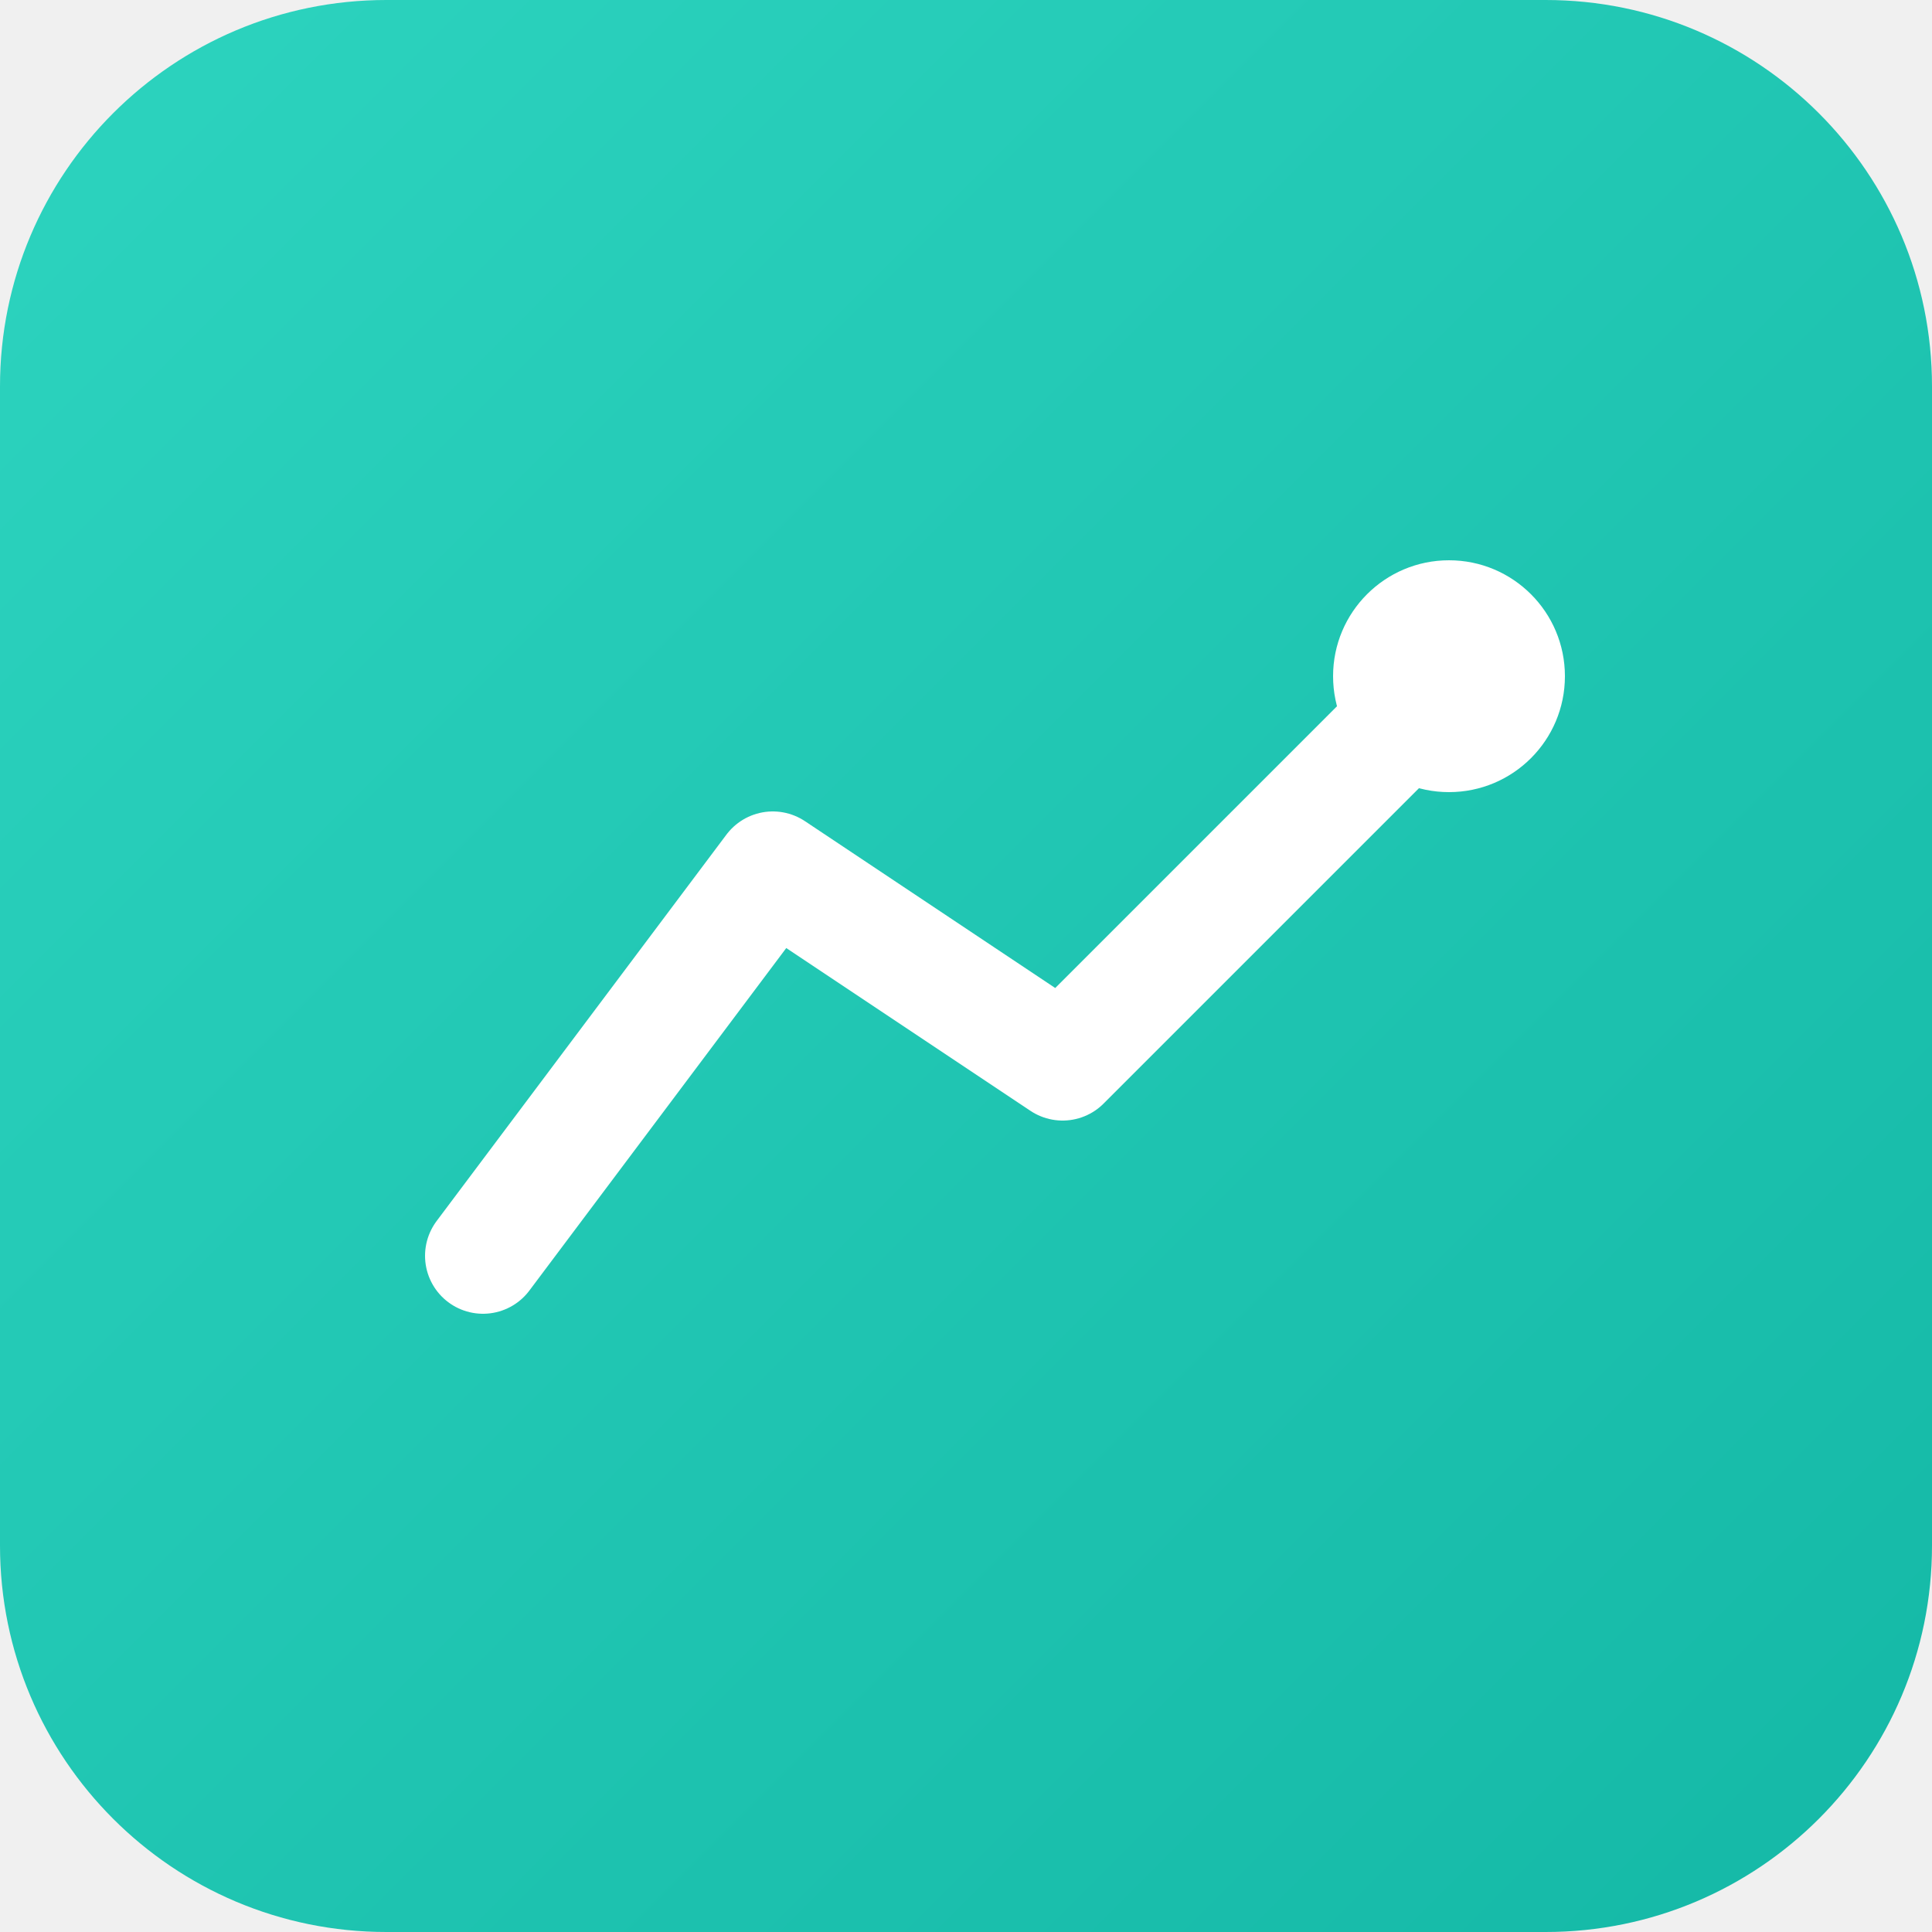
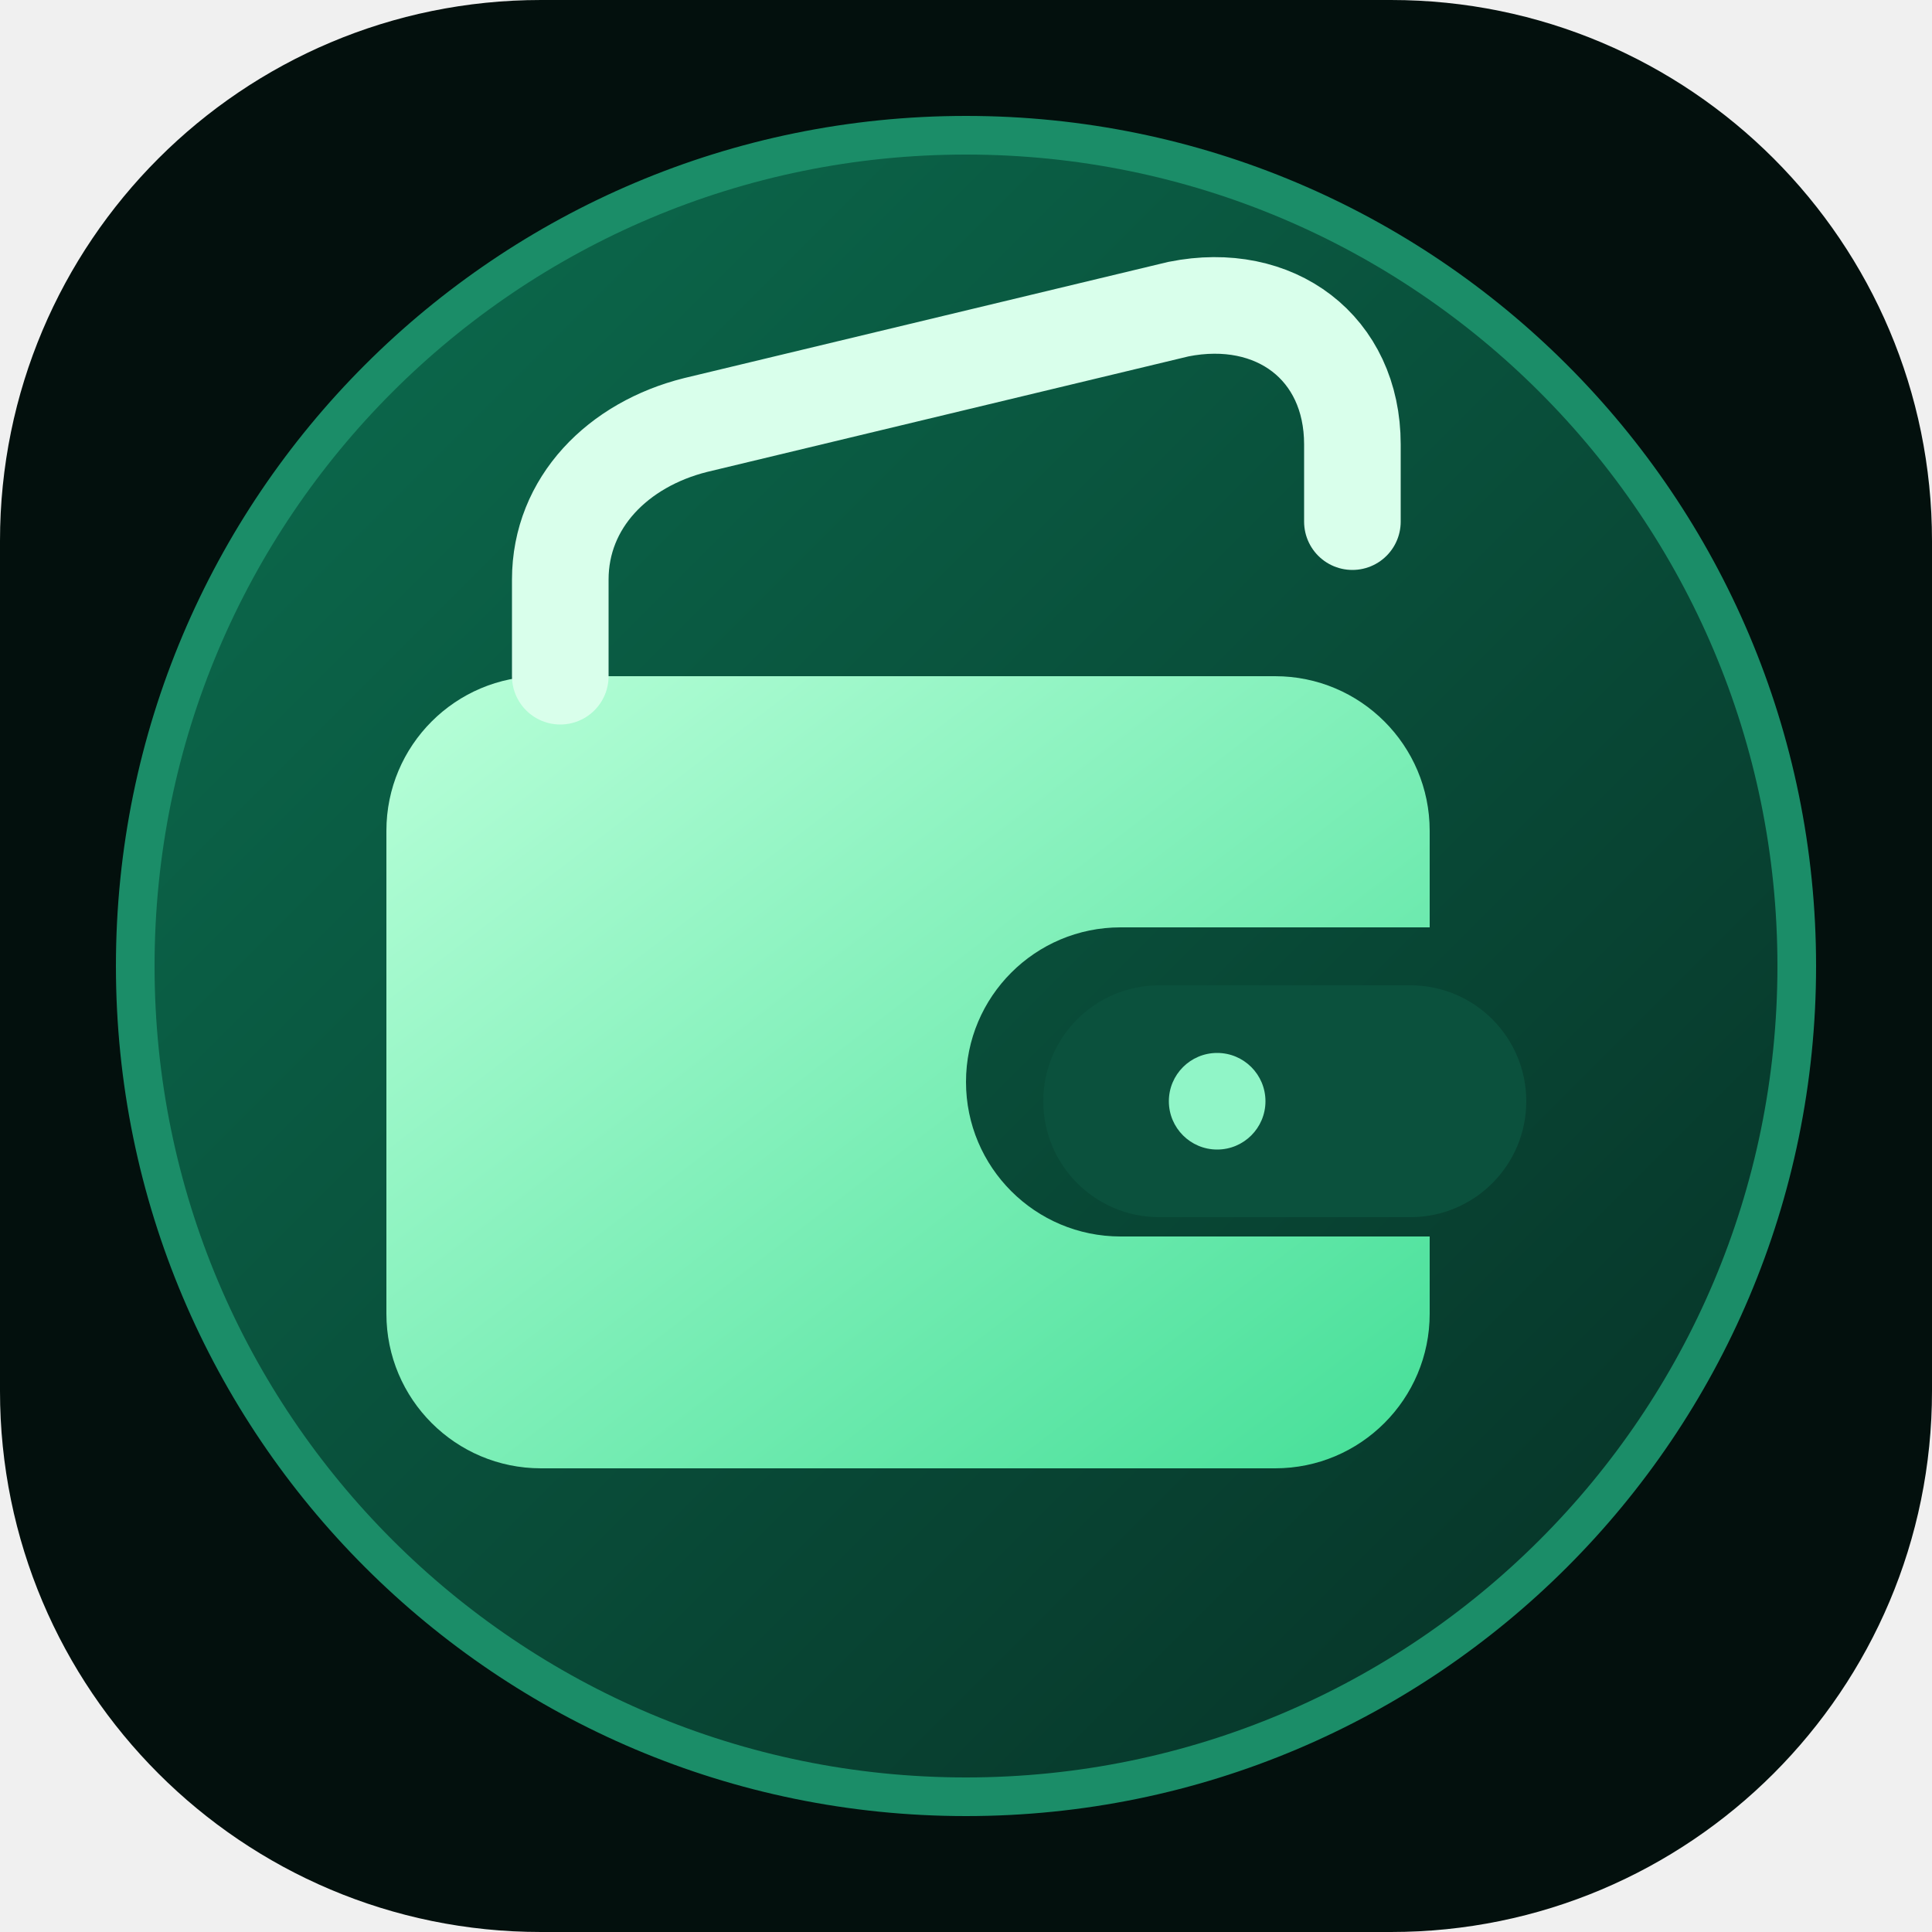
<svg xmlns="http://www.w3.org/2000/svg" viewBox="0 0 100 100">
  <defs>
-     <linearGradient id="grad" x1="0%" y1="0%" x2="100%" y2="100%">
-       <stop offset="0%" style="stop-color:#2DD4BF;stop-opacity:1" />
-       <stop offset="100%" style="stop-color:#14B8A6;stop-opacity:1" />
+     <linearGradient id="bg" x1="0" y1="0" x2="1" y2="1">
+       <stop offset="0" stop-color="#0c6f50" />
+       <stop offset="1" stop-color="#062e24" />
+     </linearGradient>
+     <linearGradient id="wallet" x1="0" y1="0" x2="1" y2="1">
+       <stop offset="0" stop-color="#b9ffd9" />
+       <stop offset="1" stop-color="#45df98" />
    </linearGradient>
  </defs>
-   <rect width="100" height="100" rx="20" fill="url(#grad)" />
-   <path d="M25 65 L40 45 L55 55 L75 35" stroke="white" stroke-width="6" fill="none" stroke-linecap="round" stroke-linejoin="round" />
-   <circle cx="75" cy="35" r="6" fill="white" />
+   <rect width="100" height="100" rx="28" fill="#03100d" />
+   <circle cx="50" cy="50" r="43" fill="url(#bg)" stroke="#1b8d68" stroke-width="2" />
+   <path d="M28 35h38a8 8 0 0 1 8 8v5h-16a8 8 0 0 0 0 16h16v4a8 8 0 0 1-8 8H28a8 8 0 0 1-8-8V43a8 8 0 0 1 8-8Z" fill="url(#wallet)" />
+   <path d="M29 35v-5c0-4 3-7 7-8l25-6c5-1 9 2 9 7v4" fill="none" stroke="#d9ffeb" stroke-width="5" stroke-linecap="round" />
+   <rect x="54" y="51" width="25" height="12" rx="6" fill="#0b513d" />
+   <circle cx="63" cy="57" r="2.5" fill="#90f5c7" />
</svg>
